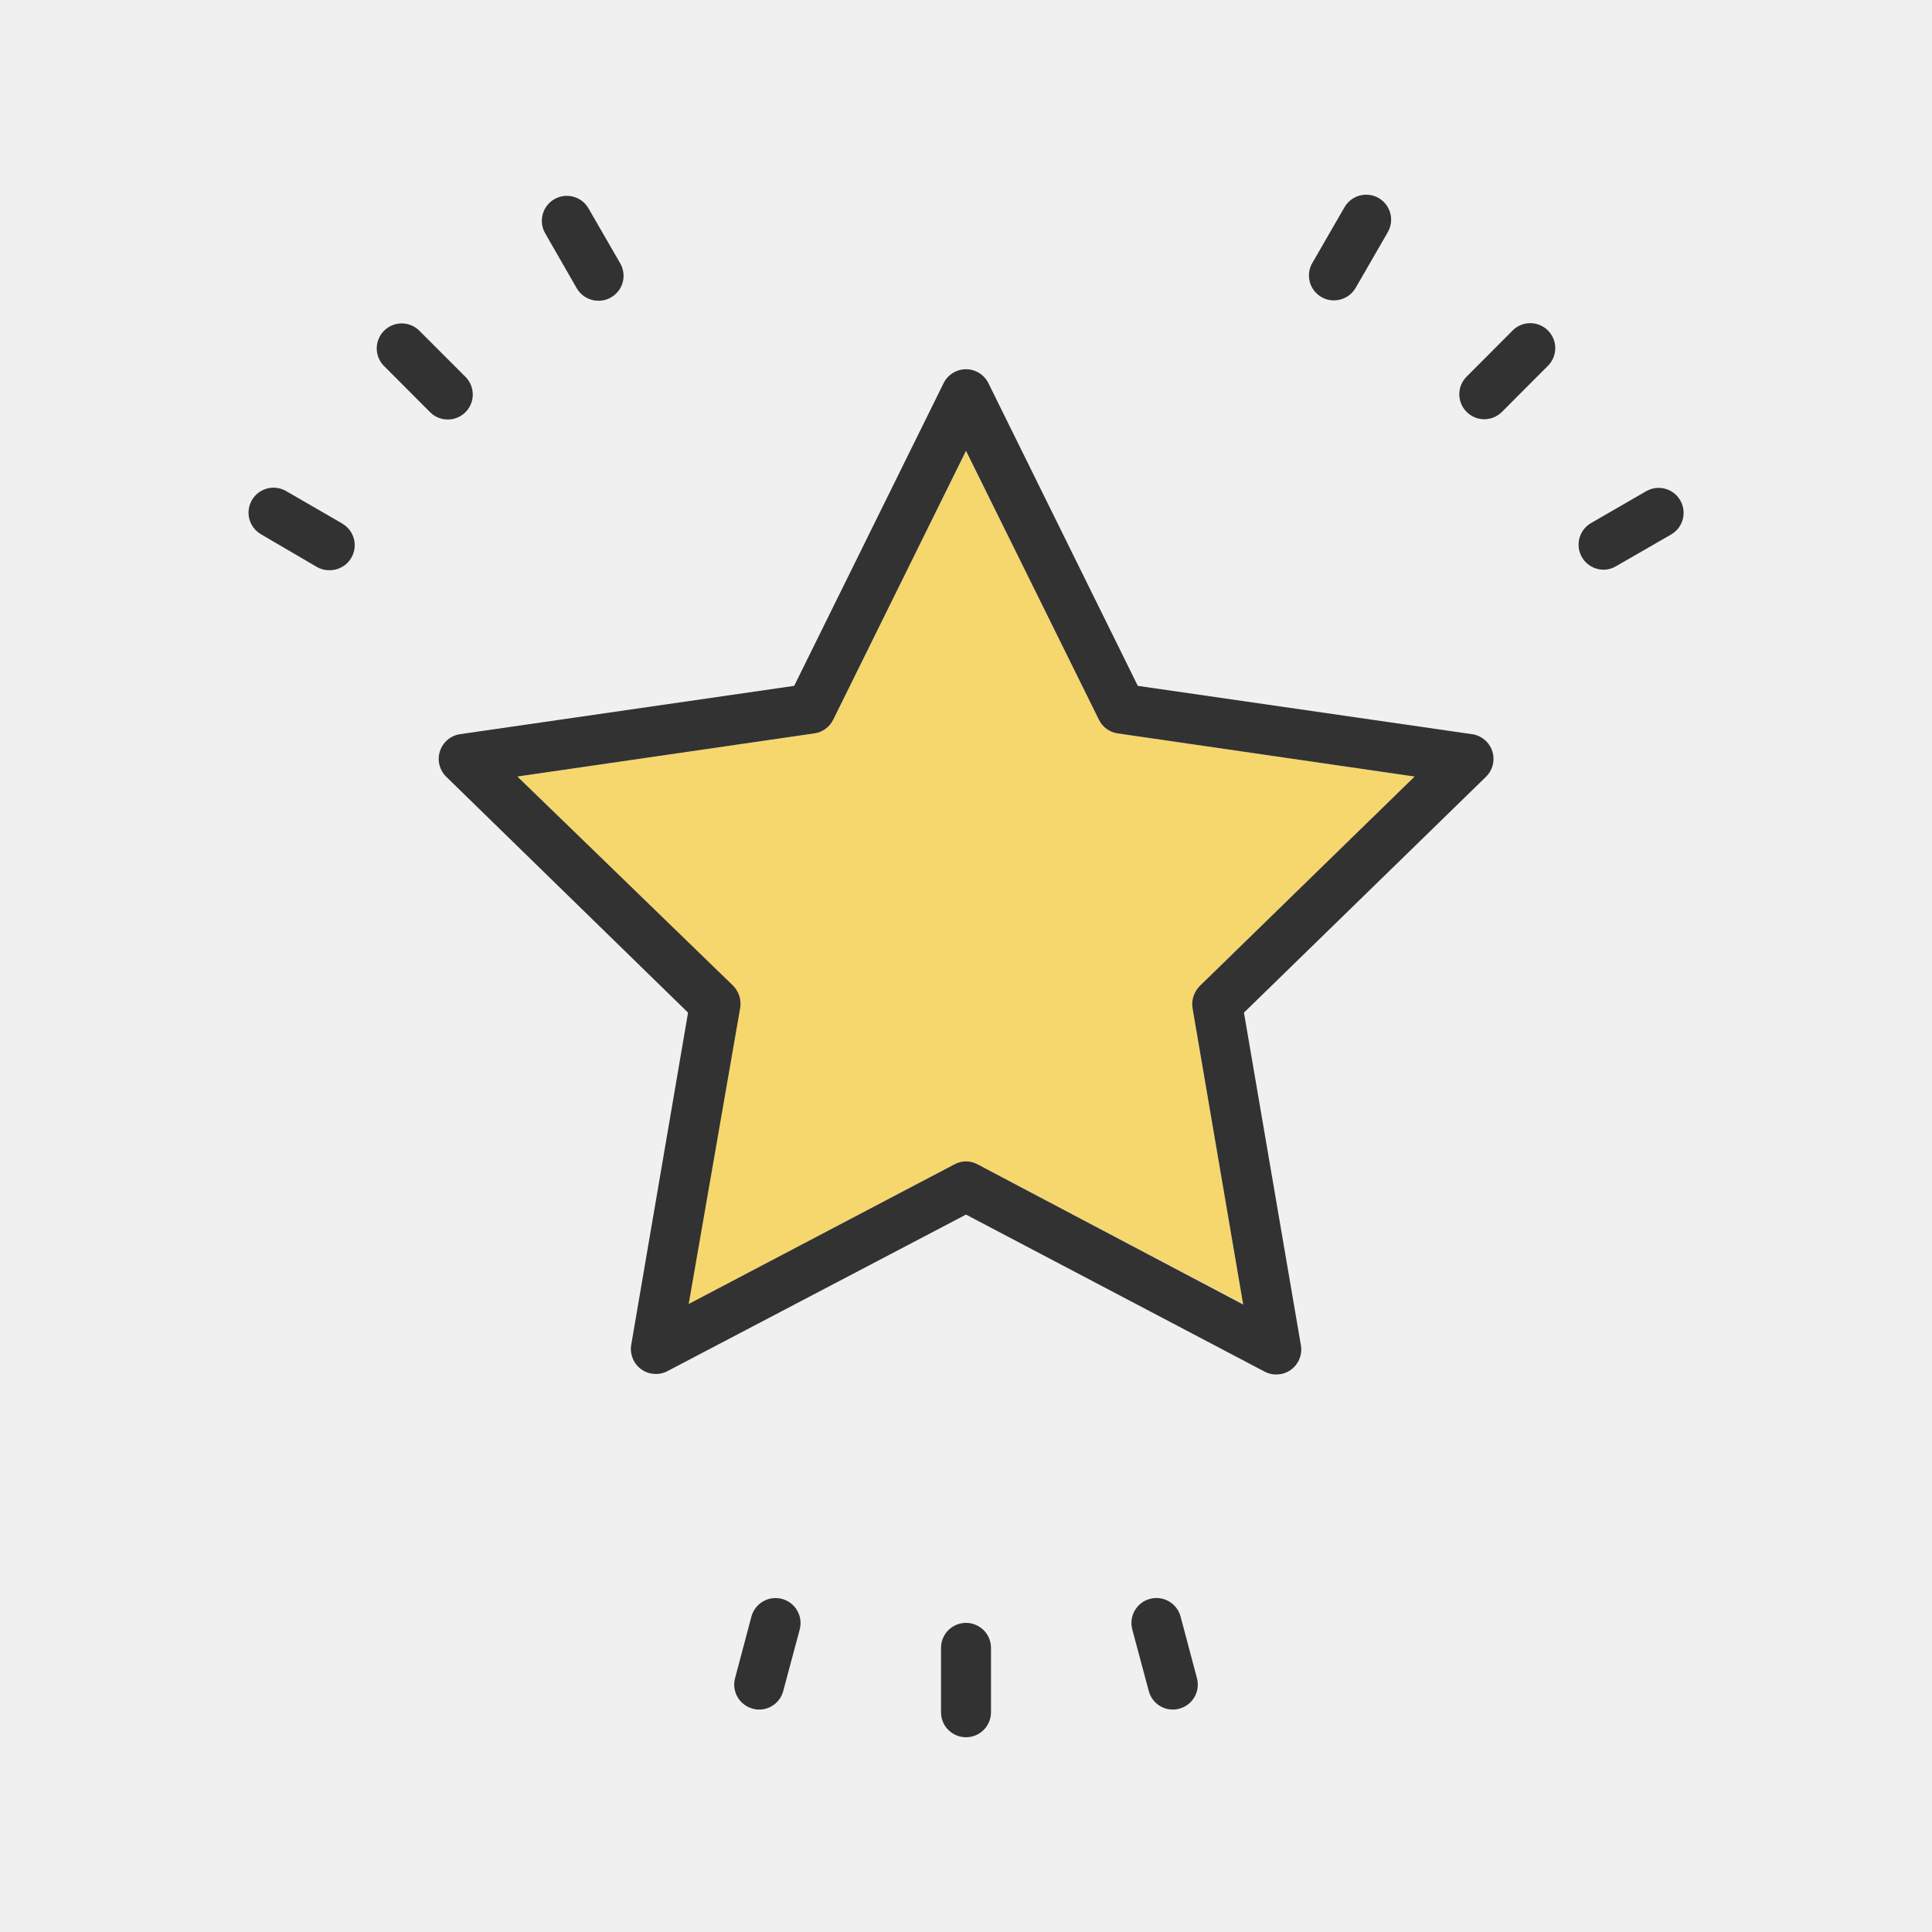
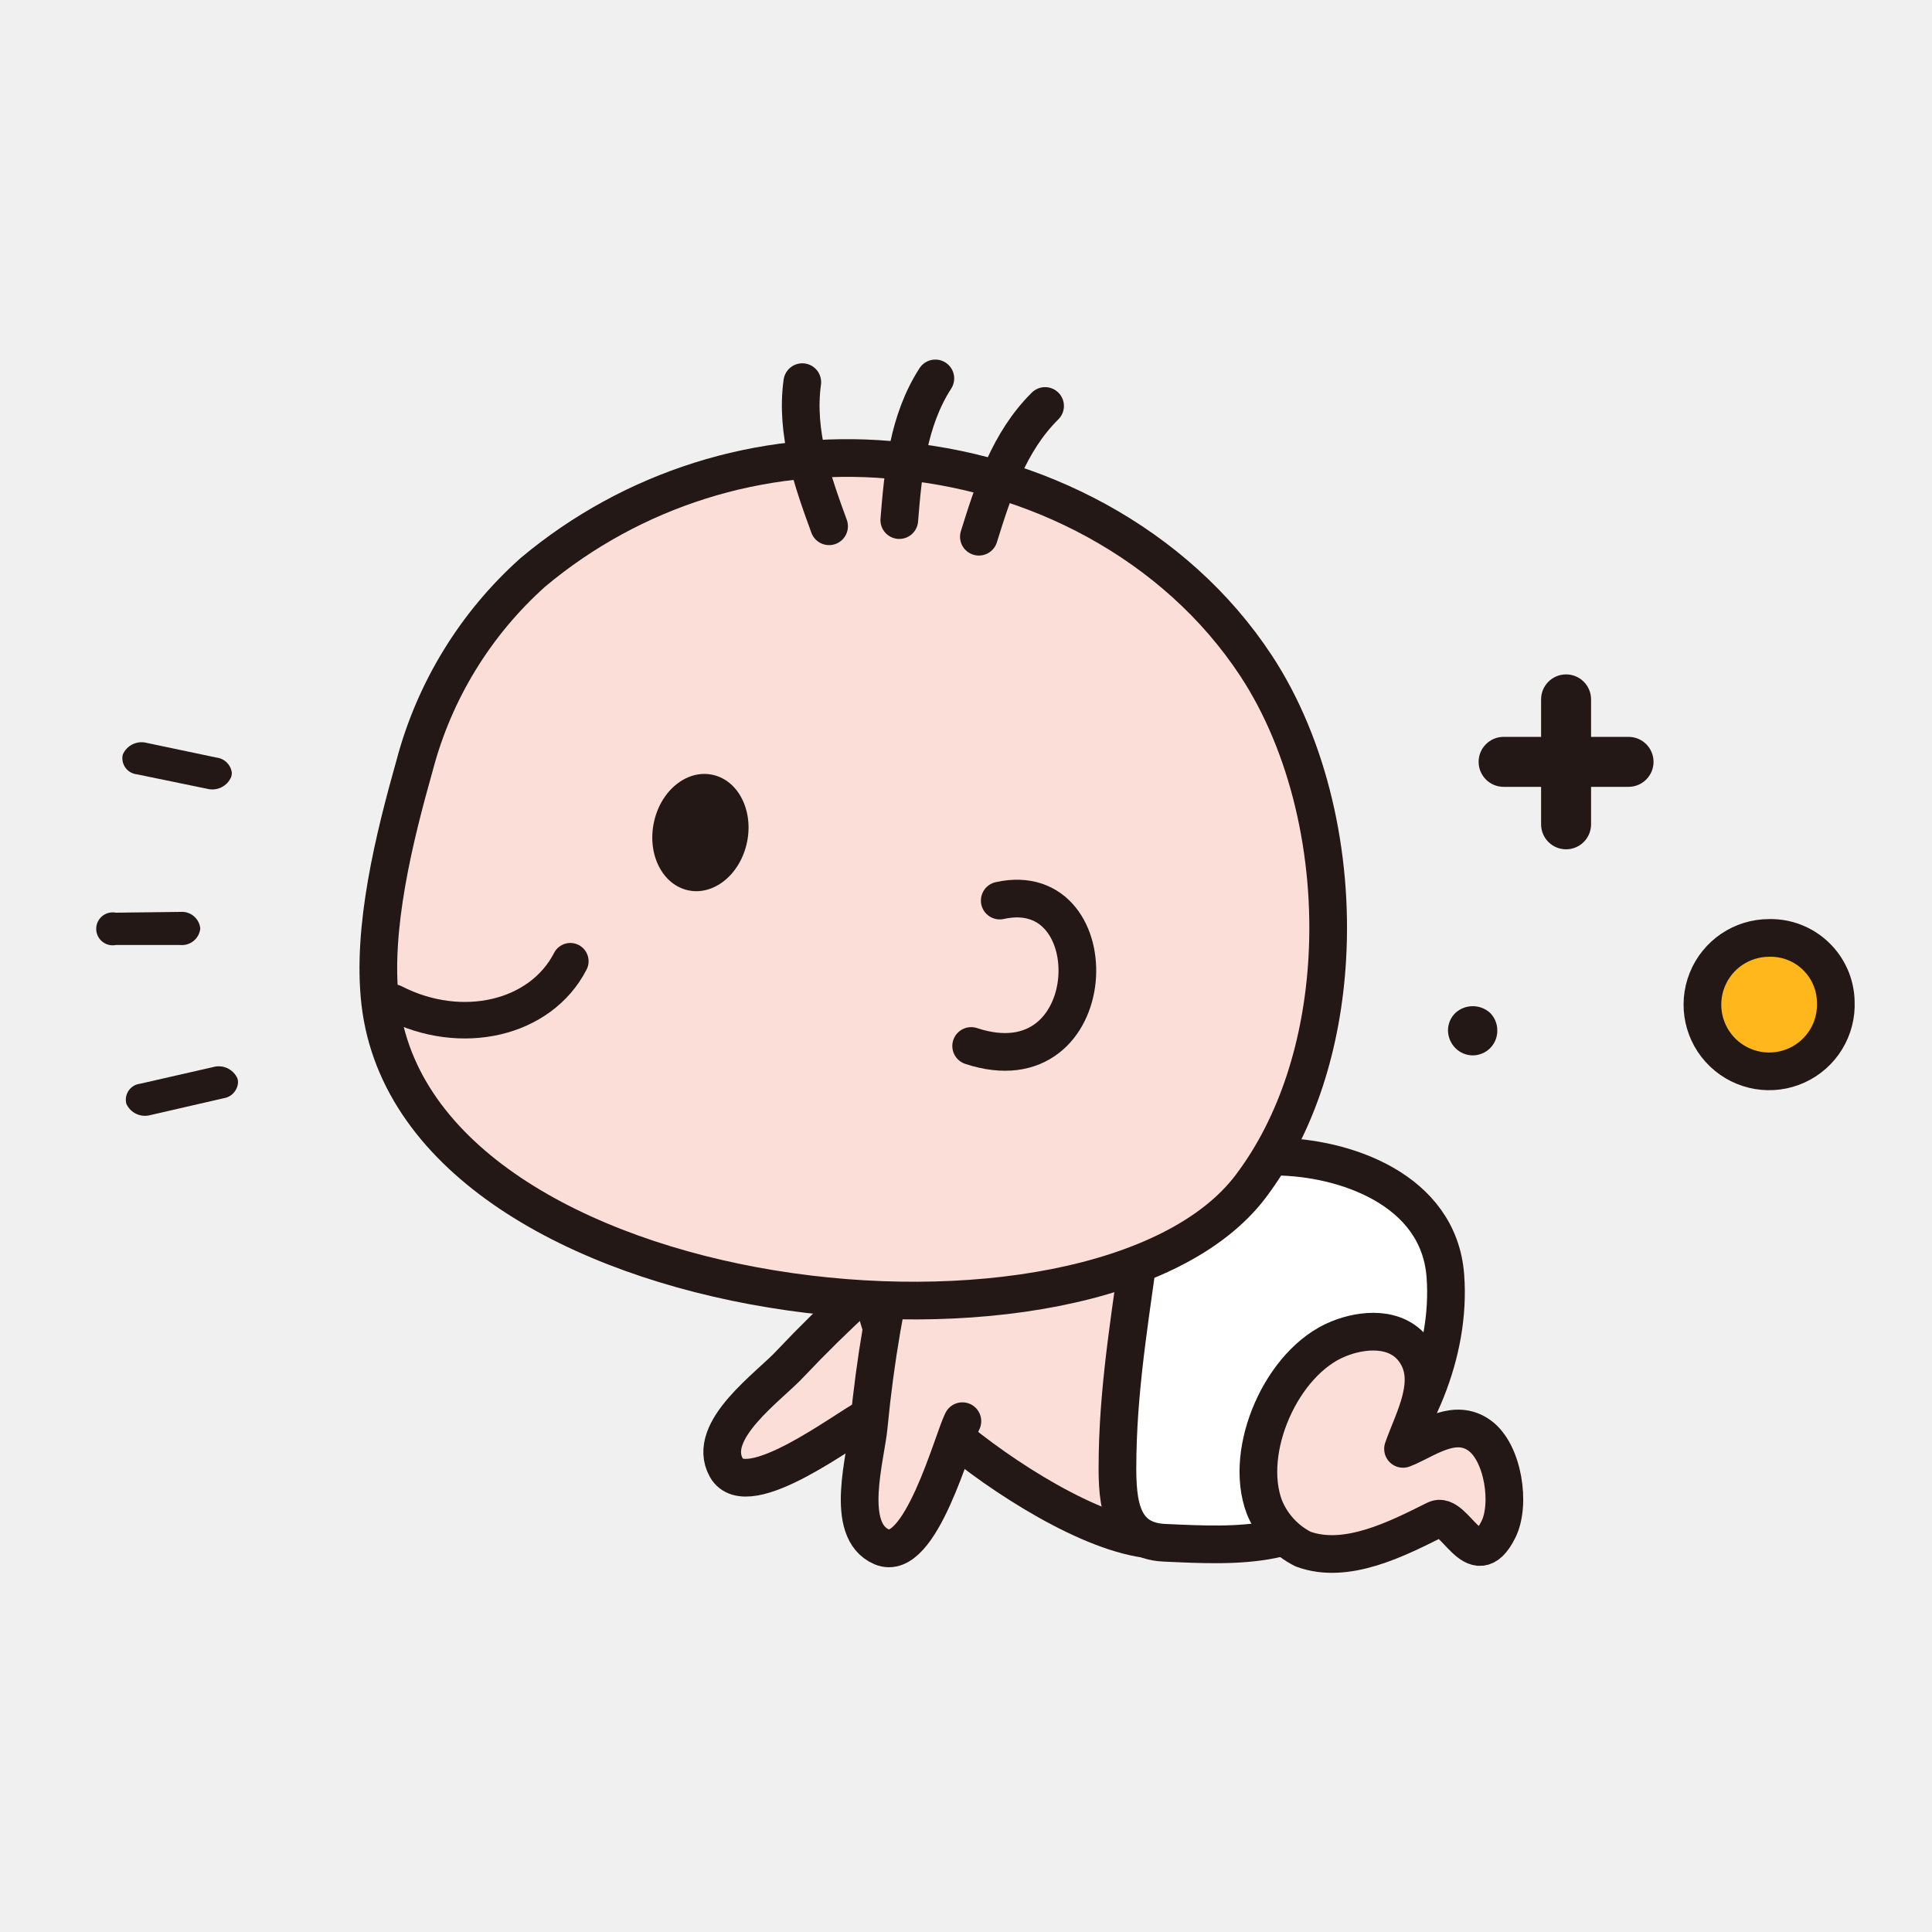
<svg xmlns="http://www.w3.org/2000/svg" id="圖層_1" data-name="圖層 1" viewBox="0 0 150 150">
-   <path d="M93.14,76.56l16.69-16.27L86.77,56.94a1.92,1.92,0,0,1-1.45-1.06L75,35,64.69,55.88a1.94,1.94,0,0,1-1.46,1.06L40.17,60.29,56.86,76.56a2,2,0,0,1,.56,1.72l-4,23L74.1,90.4a1.88,1.88,0,0,1,1.8,0l20.62,10.84-3.93-23A2,2,0,0,1,93.14,76.56Z" style="fill:#f5d76e" />
-   <path d="M96.58,78.62l18.77-18.29A1.94,1.94,0,0,0,114.28,57L88.34,53.25l-11.6-23.5a1.94,1.94,0,0,0-3.48,0l-11.6,23.5L35.72,57a1.94,1.94,0,0,0-1.07,3.31L53.42,78.62,49,104.46a1.94,1.94,0,0,0,2.81,2L75,94.3l23.2,12.2a1.94,1.94,0,0,0,2.81-2ZM75.9,90.4a1.88,1.88,0,0,0-1.8,0L53.47,101.24l4-23a2,2,0,0,0-.56-1.72L40.17,60.29l23.06-3.35a1.94,1.94,0,0,0,1.46-1.06L75,35,85.32,55.88a1.92,1.92,0,0,0,1.45,1.06l23.06,3.35L93.14,76.56a2,2,0,0,0-.55,1.72l3.93,23Z" style="fill:#323232" />
-   <path d="M75,126A1.94,1.94,0,0,0,73.06,128v4.94a1.94,1.94,0,0,0,3.88,0V128A1.94,1.94,0,0,0,75,126Z" style="fill:#323232" />
-   <path d="M91.66,125.51a1.94,1.94,0,0,0-3.75,1l1.28,4.78a1.93,1.93,0,0,0,1.87,1.44,1.73,1.73,0,0,0,.5-.07,1.93,1.93,0,0,0,1.37-2.37Z" style="fill:#323232" />
-   <path d="M124.47,44.23a1.89,1.89,0,0,0,1-.27l4.29-2.47a1.94,1.94,0,0,0-1.94-3.36l-4.29,2.48a1.94,1.94,0,0,0,1,3.62Z" style="fill:#323232" />
-   <path d="M117.51,25.59l-3.64,3.65a1.93,1.93,0,0,0,0,2.74,1.91,1.91,0,0,0,1.37.57,1.94,1.94,0,0,0,1.37-.57l3.64-3.65a1.94,1.94,0,0,0-2.74-2.74Z" style="fill:#323232" />
-   <path d="M102.59,23.06a1.88,1.88,0,0,0,1,.26,1.94,1.94,0,0,0,1.68-1l2.47-4.28a1.94,1.94,0,1,0-3.36-1.94l-2.47,4.28A1.93,1.93,0,0,0,102.59,23.06Z" style="fill:#323232" />
-   <path d="M60.72,124.14a1.94,1.94,0,0,0-2.38,1.37l-1.27,4.78a1.93,1.93,0,0,0,1.37,2.37,1.73,1.73,0,0,0,.5.07,1.93,1.93,0,0,0,1.87-1.44l1.28-4.78A1.94,1.94,0,0,0,60.72,124.14Z" style="fill:#323232" />
-   <path d="M26.51,40.61l-4.29-2.48a1.94,1.94,0,1,0-1.94,3.36L24.57,44a1.89,1.89,0,0,0,1,.27,1.94,1.94,0,0,0,1-3.62Z" style="fill:#323232" />
-   <path d="M33.39,32a1.94,1.94,0,0,0,2.75-2.74l-3.65-3.65a1.94,1.94,0,0,0-2.74,2.74Z" style="fill:#323232" />
-   <path d="M44.76,22.35a1.94,1.94,0,0,0,1.68,1,1.88,1.88,0,0,0,1-.26,1.93,1.93,0,0,0,.71-2.65l-2.47-4.28a1.94,1.94,0,0,0-3.36,1.94Z" style="fill:#323232" />
+   <path d="M15.55,72.09A1.43,1.43,0,0,1,14,73.37l-5,0a1.28,1.28,0,1,1,0-2.51l5-.06A1.43,1.43,0,0,1,15.55,72.09Z" style="fill:#231815" />
+   <path d="M18.43,83.72a.89.89,0,0,1,.05.32,1.32,1.32,0,0,1-1.13,1.23l-5.65,1.3a1.59,1.59,0,0,1-1.89-.87,1.25,1.25,0,0,1,1.07-1.56l5.66-1.29A1.59,1.59,0,0,1,18.43,83.72Z" style="fill:#231815" />
+   <path d="M16.82,58.82A1.35,1.35,0,0,1,18,60a1.13,1.13,0,0,1-.05.32,1.59,1.59,0,0,1-1.87.92l-5.44-1.12a1.26,1.26,0,0,1-1.11-1.53,1.59,1.59,0,0,1,1.87-.91Z" style="fill:#231815" />
+   <path d="M113,78.64a1.9,1.9,0,0,0-.58,1.36,2,2,0,0,0,.58,1.38,1.92,1.92,0,0,0,1.36.56A1.91,1.91,0,0,0,116.25,80a1.92,1.92,0,0,0-.56-1.36A2,2,0,0,0,113,78.64Z" style="fill:#231815" />
+   <path d="M126.44,57.21h-2.91V54.3a1.94,1.94,0,1,0-3.88,0v2.91h-2.91a1.94,1.94,0,1,0,0,3.88h2.91V64a1.94,1.94,0,0,0,3.88,0V61.09h2.91a1.94,1.94,0,0,0,0-3.88Z" style="fill:#231815" />
+   <path d="M142.53,77.76a5.18,5.18,0,1,1-5.17-4.94A5.06,5.06,0,0,1,142.53,77.76Z" style="fill:#ffb71b;stroke:#231815;stroke-linecap:round;stroke-linejoin:round;stroke-width:2.926px" />
+   <path d="M72.49,95.72a101.32,101.32,0,0,0-11.1,10.12c-1.63,1.79-6.62,5.21-5,8.11s9.42-3.16,10.94-3.87" style="fill:#fbded7;stroke:#231815;stroke-linecap:round;stroke-linejoin:round;stroke-width:2.926px" />
+   <path d="M68.82,91.78a5.67,5.67,0,0,1,.52-.69c4-4.73,17-2.29,21.53.66,5.93,3.86,8.85,12.14,9.09,19.17.25,7.3-6,9.47-11.43,8.5-5-.9-11.91-5.55-15.57-8.83C68.81,106.87,65.4,97,68.82,91.78Z" style="fill:#fbded7;stroke:#231815;stroke-linecap:round;stroke-linejoin:round;stroke-width:2.926px" />
+   <path d="M112.22,99.08c.44,6-2.33,12.16-6.21,16.33-4.53,4.88-9.59,4.65-15.61,4.37-3.69-.17-3.69-3.63-3.63-6.92.11-5.87,1.14-11.61,1.9-17.4.37-2.92.47-4.31,3.39-5.19,2.21-.66,4.75-.49,7-.47C104.34,89.84,111.73,92.32,112.22,99.08Z" style="fill:#fff;stroke:#231815;stroke-linecap:round;stroke-linejoin:round;stroke-width:2.926px" />
+   <path d="M70,95.84a100.28,100.28,0,0,0-2.54,14.79c-.2,2.42-2,8.19,1,9.47s5.5-8.28,6.26-9.76" style="fill:#fbded7;stroke:#231815;stroke-linecap:round;stroke-linejoin:round;stroke-width:2.926px" />
+   <path d="M103.05,74.43c.47-8.12-1.46-16.55-5.52-22.73-6.26-9.53-17.24-15.19-28.48-16a38,38,0,0,0-27.67,8.73,30.55,30.55,0,0,0-9.19,15C30.62,65,28.85,72.08,29.52,77.85c2.84,24.52,55.69,30,67.59,14.25C100.74,87.29,102.67,81,103.05,74.43Z" style="fill:#fbded7;stroke:#231815;stroke-linecap:round;stroke-linejoin:round;stroke-width:2.926px" />
+   <path d="M58,65.38c-.51,2.48-2.54,4.16-4.54,3.75s-3.21-2.75-2.7-5.24,2.54-4.15,4.54-3.74,3.21,2.75,2.7,5.23" style="fill:#231815" />
+   <path d="M69.82,40.38c.3-3.72.67-7.7,2.8-11" style="fill:none;stroke:#231815;stroke-linecap:round;stroke-linejoin:round;stroke-width:2.926px" />
+   <path d="M64.37,40.86c-1.28-3.5-2.62-7.27-2.08-11.19" style="fill:none;stroke:#231815;stroke-linecap:round;stroke-linejoin:round;stroke-width:2.926px" />
+   <path d="M76,41.67c1.11-3.56,2.33-7.37,5.14-10.15" style="fill:none;stroke:#231815;stroke-linecap:round;stroke-linejoin:round;stroke-width:2.926px" />
+   <path d="M44.28,74.63c-2.3,4.48-8.45,5.92-13.73,3.21" style="fill:none;stroke:#231815;stroke-linecap:round;stroke-linejoin:round;stroke-width:2.835px" />
+   <path d="M77.62,69.92C86.25,68,85.7,84.61,75.4,81.21" style="fill:#fbded7;stroke:#231815;stroke-linecap:round;stroke-linejoin:round;stroke-width:2.926px" />
+   <path d="M109.32,112.33l-.39.16c.81-2.33,2.6-5.34.85-7.67-1.38-1.85-4-1.63-5.86-.87-4.39,1.76-7.43,8.65-5.75,13.07a6.31,6.31,0,0,0,3,3.25c3.36,1.24,7.33-.81,10.29-2.29,1.48-.74,3,4.49,4.86.8,1-1.94.4-6-1.45-7.33S111,111.56,109.32,112.33Z" style="fill:#fbded7;stroke:#231815;stroke-linecap:round;stroke-linejoin:round;stroke-width:2.926px" />
</svg>
